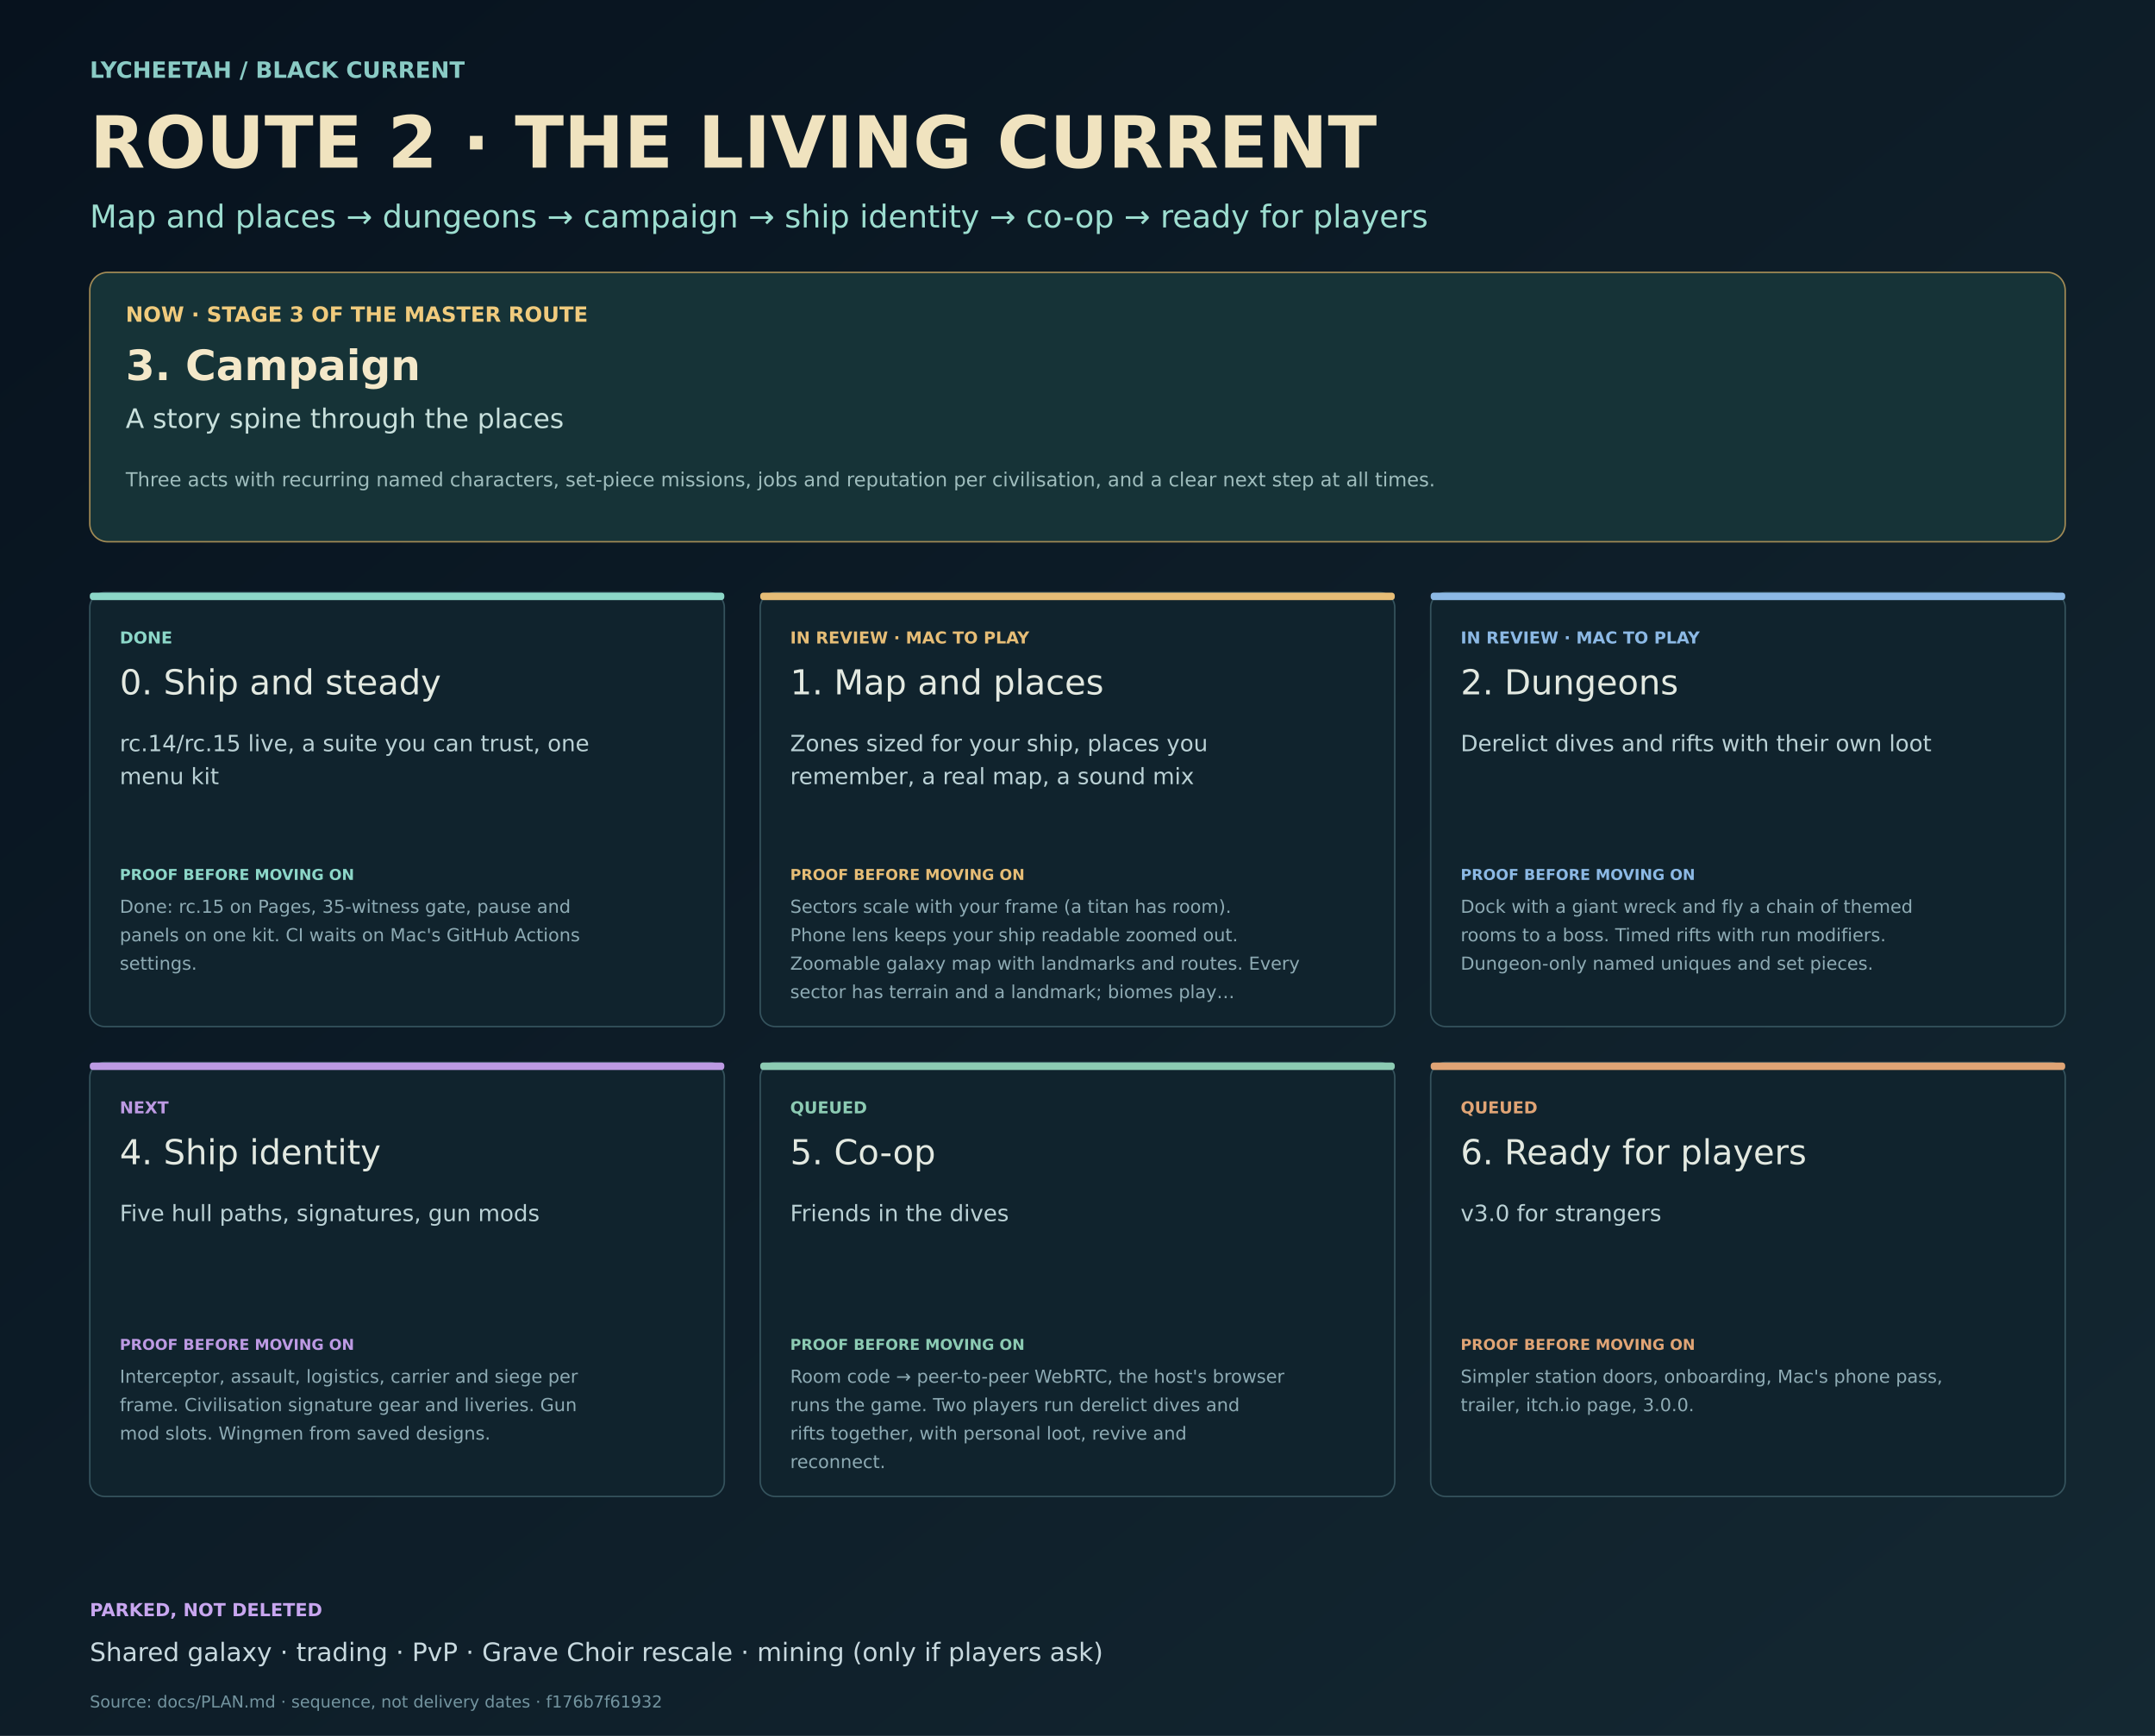
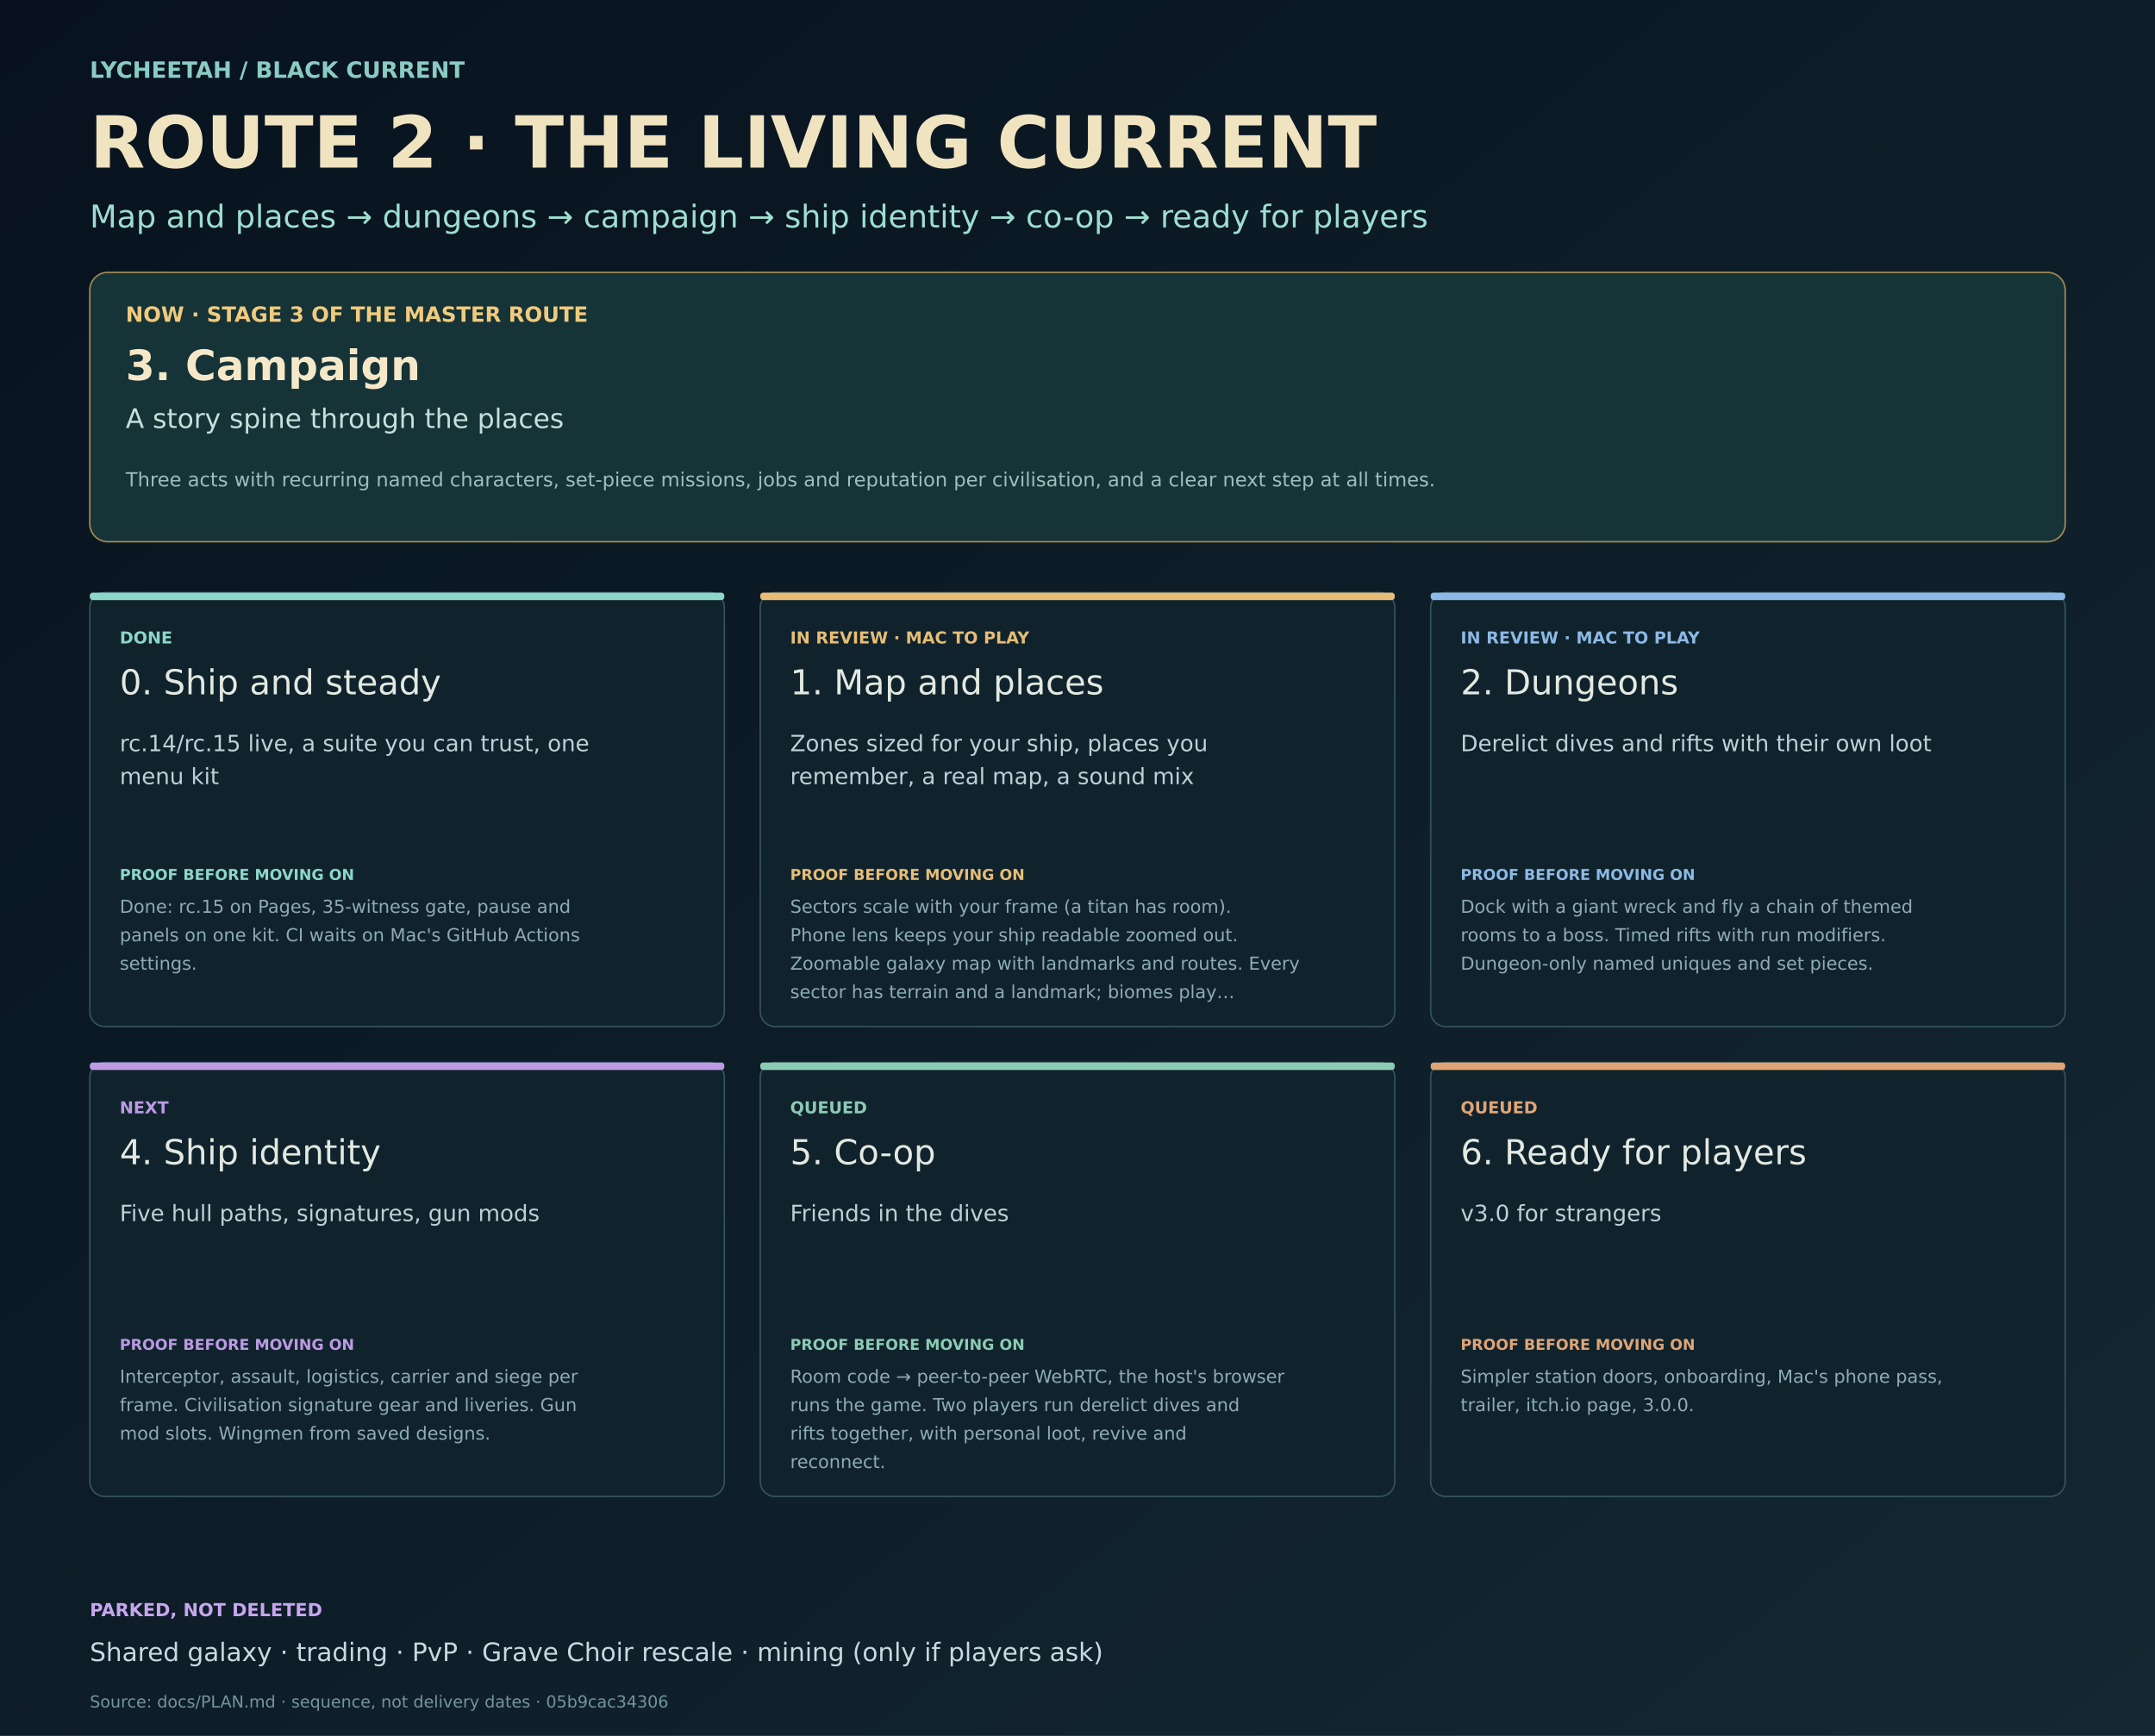
<svg xmlns="http://www.w3.org/2000/svg" width="1440" height="1160" viewBox="0 0 1440 1160">
  <defs>
    <linearGradient id="bg" x2="1" y2="1">
      <stop stop-color="#07121e" />
      <stop offset="1" stop-color="#142832" />
    </linearGradient>
  </defs>
  <rect width="1440" height="1160" fill="url(#bg)" />
  <text x="60" y="52" fill="#8acbc5" font-family="DejaVu Sans,sans-serif" font-size="15" font-weight="700">LYCHEETAH / BLACK CURRENT</text>
  <text x="60" y="112" fill="#f0e3bf" font-family="DejaVu Sans,sans-serif" font-size="48" font-weight="700">ROUTE 2 · THE LIVING CURRENT</text>
  <text x="60" y="152" fill="#9dded0" font-family="DejaVu Sans,sans-serif" font-size="21" font-weight="400">Map and places → dungeons → campaign → ship identity → co-op → ready for players</text>
  <rect x="60" y="182" width="1320" height="180" rx="12" fill="#163337" stroke="#a18a55" />
  <text x="84" y="215" fill="#f0cb7d" font-family="DejaVu Sans,sans-serif" font-size="14" font-weight="700">NOW · STAGE 3 OF THE MASTER ROUTE</text>
  <text x="84" y="254" fill="#f4e8c9" font-family="DejaVu Sans,sans-serif" font-size="28" font-weight="700">3. Campaign</text>
  <text x="84" y="286" fill="#c8e0dc" font-family="DejaVu Sans,sans-serif" font-size="18" font-weight="400">A story spine through the places</text>
  <text x="84" y="325" fill="#9fbdbd" font-family="DejaVu Sans,sans-serif" font-size="13" font-weight="400">Three acts with recurring named characters, set-piece missions, jobs and reputation per civilisation, and a clear next step at all times.</text>
  <rect x="60" y="396" width="424" height="290" rx="10" fill="#10232d" stroke="#35535d" />
  <rect x="60" y="396" width="424" height="5" rx="2" fill="#8cd7c8" />
  <text x="80" y="430" fill="#8cd7c8" font-family="DejaVu Sans,sans-serif" font-size="11" font-weight="700">DONE</text>
  <text x="80" y="464" fill="#e3e9e1" font-family="DejaVu Sans,sans-serif" font-size="23" font-weight="400">0. Ship and steady</text>
  <text x="80" y="502" fill="#bad1d5" font-family="DejaVu Sans,sans-serif" font-size="15" font-weight="400">rc.14/rc.15 live, a suite you can trust, one</text>
  <text x="80" y="524" fill="#bad1d5" font-family="DejaVu Sans,sans-serif" font-size="15" font-weight="400">menu kit</text>
  <text x="80" y="588" fill="#8cd7c8" font-family="DejaVu Sans,sans-serif" font-size="10" font-weight="700">PROOF BEFORE MOVING ON</text>
  <text x="80" y="610" fill="#8eabb4" font-family="DejaVu Sans,sans-serif" font-size="12" font-weight="400">Done: rc.15 on Pages, 35-witness gate, pause and</text>
  <text x="80" y="629" fill="#8eabb4" font-family="DejaVu Sans,sans-serif" font-size="12" font-weight="400">panels on one kit. CI waits on Mac's GitHub Actions</text>
  <text x="80" y="648" fill="#8eabb4" font-family="DejaVu Sans,sans-serif" font-size="12" font-weight="400">settings.</text>
  <rect x="508" y="396" width="424" height="290" rx="10" fill="#10232d" stroke="#35535d" />
  <rect x="508" y="396" width="424" height="5" rx="2" fill="#e6bd76" />
  <text x="528" y="430" fill="#e6bd76" font-family="DejaVu Sans,sans-serif" font-size="11" font-weight="700">IN REVIEW · MAC TO PLAY</text>
  <text x="528" y="464" fill="#e3e9e1" font-family="DejaVu Sans,sans-serif" font-size="23" font-weight="400">1. Map and places</text>
  <text x="528" y="502" fill="#bad1d5" font-family="DejaVu Sans,sans-serif" font-size="15" font-weight="400">Zones sized for your ship, places you</text>
  <text x="528" y="524" fill="#bad1d5" font-family="DejaVu Sans,sans-serif" font-size="15" font-weight="400">remember, a real map, a sound mix</text>
  <text x="528" y="588" fill="#e6bd76" font-family="DejaVu Sans,sans-serif" font-size="10" font-weight="700">PROOF BEFORE MOVING ON</text>
  <text x="528" y="610" fill="#8eabb4" font-family="DejaVu Sans,sans-serif" font-size="12" font-weight="400">Sectors scale with your frame (a titan has room).</text>
  <text x="528" y="629" fill="#8eabb4" font-family="DejaVu Sans,sans-serif" font-size="12" font-weight="400">Phone lens keeps your ship readable zoomed out.</text>
  <text x="528" y="648" fill="#8eabb4" font-family="DejaVu Sans,sans-serif" font-size="12" font-weight="400">Zoomable galaxy map with landmarks and routes. Every</text>
  <text x="528" y="667" fill="#8eabb4" font-family="DejaVu Sans,sans-serif" font-size="12" font-weight="400">sector has terrain and a landmark; biomes play…</text>
  <rect x="956" y="396" width="424" height="290" rx="10" fill="#10232d" stroke="#35535d" />
  <rect x="956" y="396" width="424" height="5" rx="2" fill="#8cb9e5" />
  <text x="976" y="430" fill="#8cb9e5" font-family="DejaVu Sans,sans-serif" font-size="11" font-weight="700">IN REVIEW · MAC TO PLAY</text>
  <text x="976" y="464" fill="#e3e9e1" font-family="DejaVu Sans,sans-serif" font-size="23" font-weight="400">2. Dungeons</text>
  <text x="976" y="502" fill="#bad1d5" font-family="DejaVu Sans,sans-serif" font-size="15" font-weight="400">Derelict dives and rifts with their own loot</text>
  <text x="976" y="588" fill="#8cb9e5" font-family="DejaVu Sans,sans-serif" font-size="10" font-weight="700">PROOF BEFORE MOVING ON</text>
  <text x="976" y="610" fill="#8eabb4" font-family="DejaVu Sans,sans-serif" font-size="12" font-weight="400">Dock with a giant wreck and fly a chain of themed</text>
  <text x="976" y="629" fill="#8eabb4" font-family="DejaVu Sans,sans-serif" font-size="12" font-weight="400">rooms to a boss. Timed rifts with run modifiers.</text>
  <text x="976" y="648" fill="#8eabb4" font-family="DejaVu Sans,sans-serif" font-size="12" font-weight="400">Dungeon-only named uniques and set pieces.</text>
  <rect x="60" y="710" width="424" height="290" rx="10" fill="#10232d" stroke="#35535d" />
  <rect x="60" y="710" width="424" height="5" rx="2" fill="#bd9ae3" />
  <text x="80" y="744" fill="#bd9ae3" font-family="DejaVu Sans,sans-serif" font-size="11" font-weight="700">NEXT</text>
  <text x="80" y="778" fill="#e3e9e1" font-family="DejaVu Sans,sans-serif" font-size="23" font-weight="400">4. Ship identity</text>
  <text x="80" y="816" fill="#bad1d5" font-family="DejaVu Sans,sans-serif" font-size="15" font-weight="400">Five hull paths, signatures, gun mods</text>
  <text x="80" y="902" fill="#bd9ae3" font-family="DejaVu Sans,sans-serif" font-size="10" font-weight="700">PROOF BEFORE MOVING ON</text>
  <text x="80" y="924" fill="#8eabb4" font-family="DejaVu Sans,sans-serif" font-size="12" font-weight="400">Interceptor, assault, logistics, carrier and siege per</text>
  <text x="80" y="943" fill="#8eabb4" font-family="DejaVu Sans,sans-serif" font-size="12" font-weight="400">frame. Civilisation signature gear and liveries. Gun</text>
  <text x="80" y="962" fill="#8eabb4" font-family="DejaVu Sans,sans-serif" font-size="12" font-weight="400">mod slots. Wingmen from saved designs.</text>
  <rect x="508" y="710" width="424" height="290" rx="10" fill="#10232d" stroke="#35535d" />
  <rect x="508" y="710" width="424" height="5" rx="2" fill="#8ccbb3" />
  <text x="528" y="744" fill="#8ccbb3" font-family="DejaVu Sans,sans-serif" font-size="11" font-weight="700">QUEUED</text>
  <text x="528" y="778" fill="#e3e9e1" font-family="DejaVu Sans,sans-serif" font-size="23" font-weight="400">5. Co-op</text>
  <text x="528" y="816" fill="#bad1d5" font-family="DejaVu Sans,sans-serif" font-size="15" font-weight="400">Friends in the dives</text>
  <text x="528" y="902" fill="#8ccbb3" font-family="DejaVu Sans,sans-serif" font-size="10" font-weight="700">PROOF BEFORE MOVING ON</text>
  <text x="528" y="924" fill="#8eabb4" font-family="DejaVu Sans,sans-serif" font-size="12" font-weight="400">Room code → peer-to-peer WebRTC, the host's browser</text>
  <text x="528" y="943" fill="#8eabb4" font-family="DejaVu Sans,sans-serif" font-size="12" font-weight="400">runs the game. Two players run derelict dives and</text>
  <text x="528" y="962" fill="#8eabb4" font-family="DejaVu Sans,sans-serif" font-size="12" font-weight="400">rifts together, with personal loot, revive and</text>
  <text x="528" y="981" fill="#8eabb4" font-family="DejaVu Sans,sans-serif" font-size="12" font-weight="400">reconnect.</text>
  <rect x="956" y="710" width="424" height="290" rx="10" fill="#10232d" stroke="#35535d" />
  <rect x="956" y="710" width="424" height="5" rx="2" fill="#e0a475" />
  <text x="976" y="744" fill="#e0a475" font-family="DejaVu Sans,sans-serif" font-size="11" font-weight="700">QUEUED</text>
  <text x="976" y="778" fill="#e3e9e1" font-family="DejaVu Sans,sans-serif" font-size="23" font-weight="400">6. Ready for players</text>
  <text x="976" y="816" fill="#bad1d5" font-family="DejaVu Sans,sans-serif" font-size="15" font-weight="400">v3.0 for strangers</text>
  <text x="976" y="902" fill="#e0a475" font-family="DejaVu Sans,sans-serif" font-size="10" font-weight="700">PROOF BEFORE MOVING ON</text>
  <text x="976" y="924" fill="#8eabb4" font-family="DejaVu Sans,sans-serif" font-size="12" font-weight="400">Simpler station doors, onboarding, Mac's phone pass,</text>
  <text x="976" y="943" fill="#8eabb4" font-family="DejaVu Sans,sans-serif" font-size="12" font-weight="400">trailer, itch.io page, 3.0.0.</text>
  <text x="60" y="1080" fill="#c8a6ef" font-family="DejaVu Sans,sans-serif" font-size="12" font-weight="700">PARKED, NOT DELETED</text>
  <text x="60" y="1110" fill="#c8d9df" font-family="DejaVu Sans,sans-serif" font-size="17" font-weight="400">Shared galaxy · trading · PvP · Grave Choir rescale · mining (only if players ask)</text>
-   <text x="60" y="1141" fill="#73949f" font-family="DejaVu Sans,sans-serif" font-size="11" font-weight="400">Source: docs/PLAN.md · sequence, not delivery dates · f176b7f61932</text>
+   <text x="60" y="1141" fill="#73949f" font-family="DejaVu Sans,sans-serif" font-size="11" font-weight="400">Source: docs/PLAN.md · sequence, not delivery dates · 05b9cac34306</text>
</svg>
